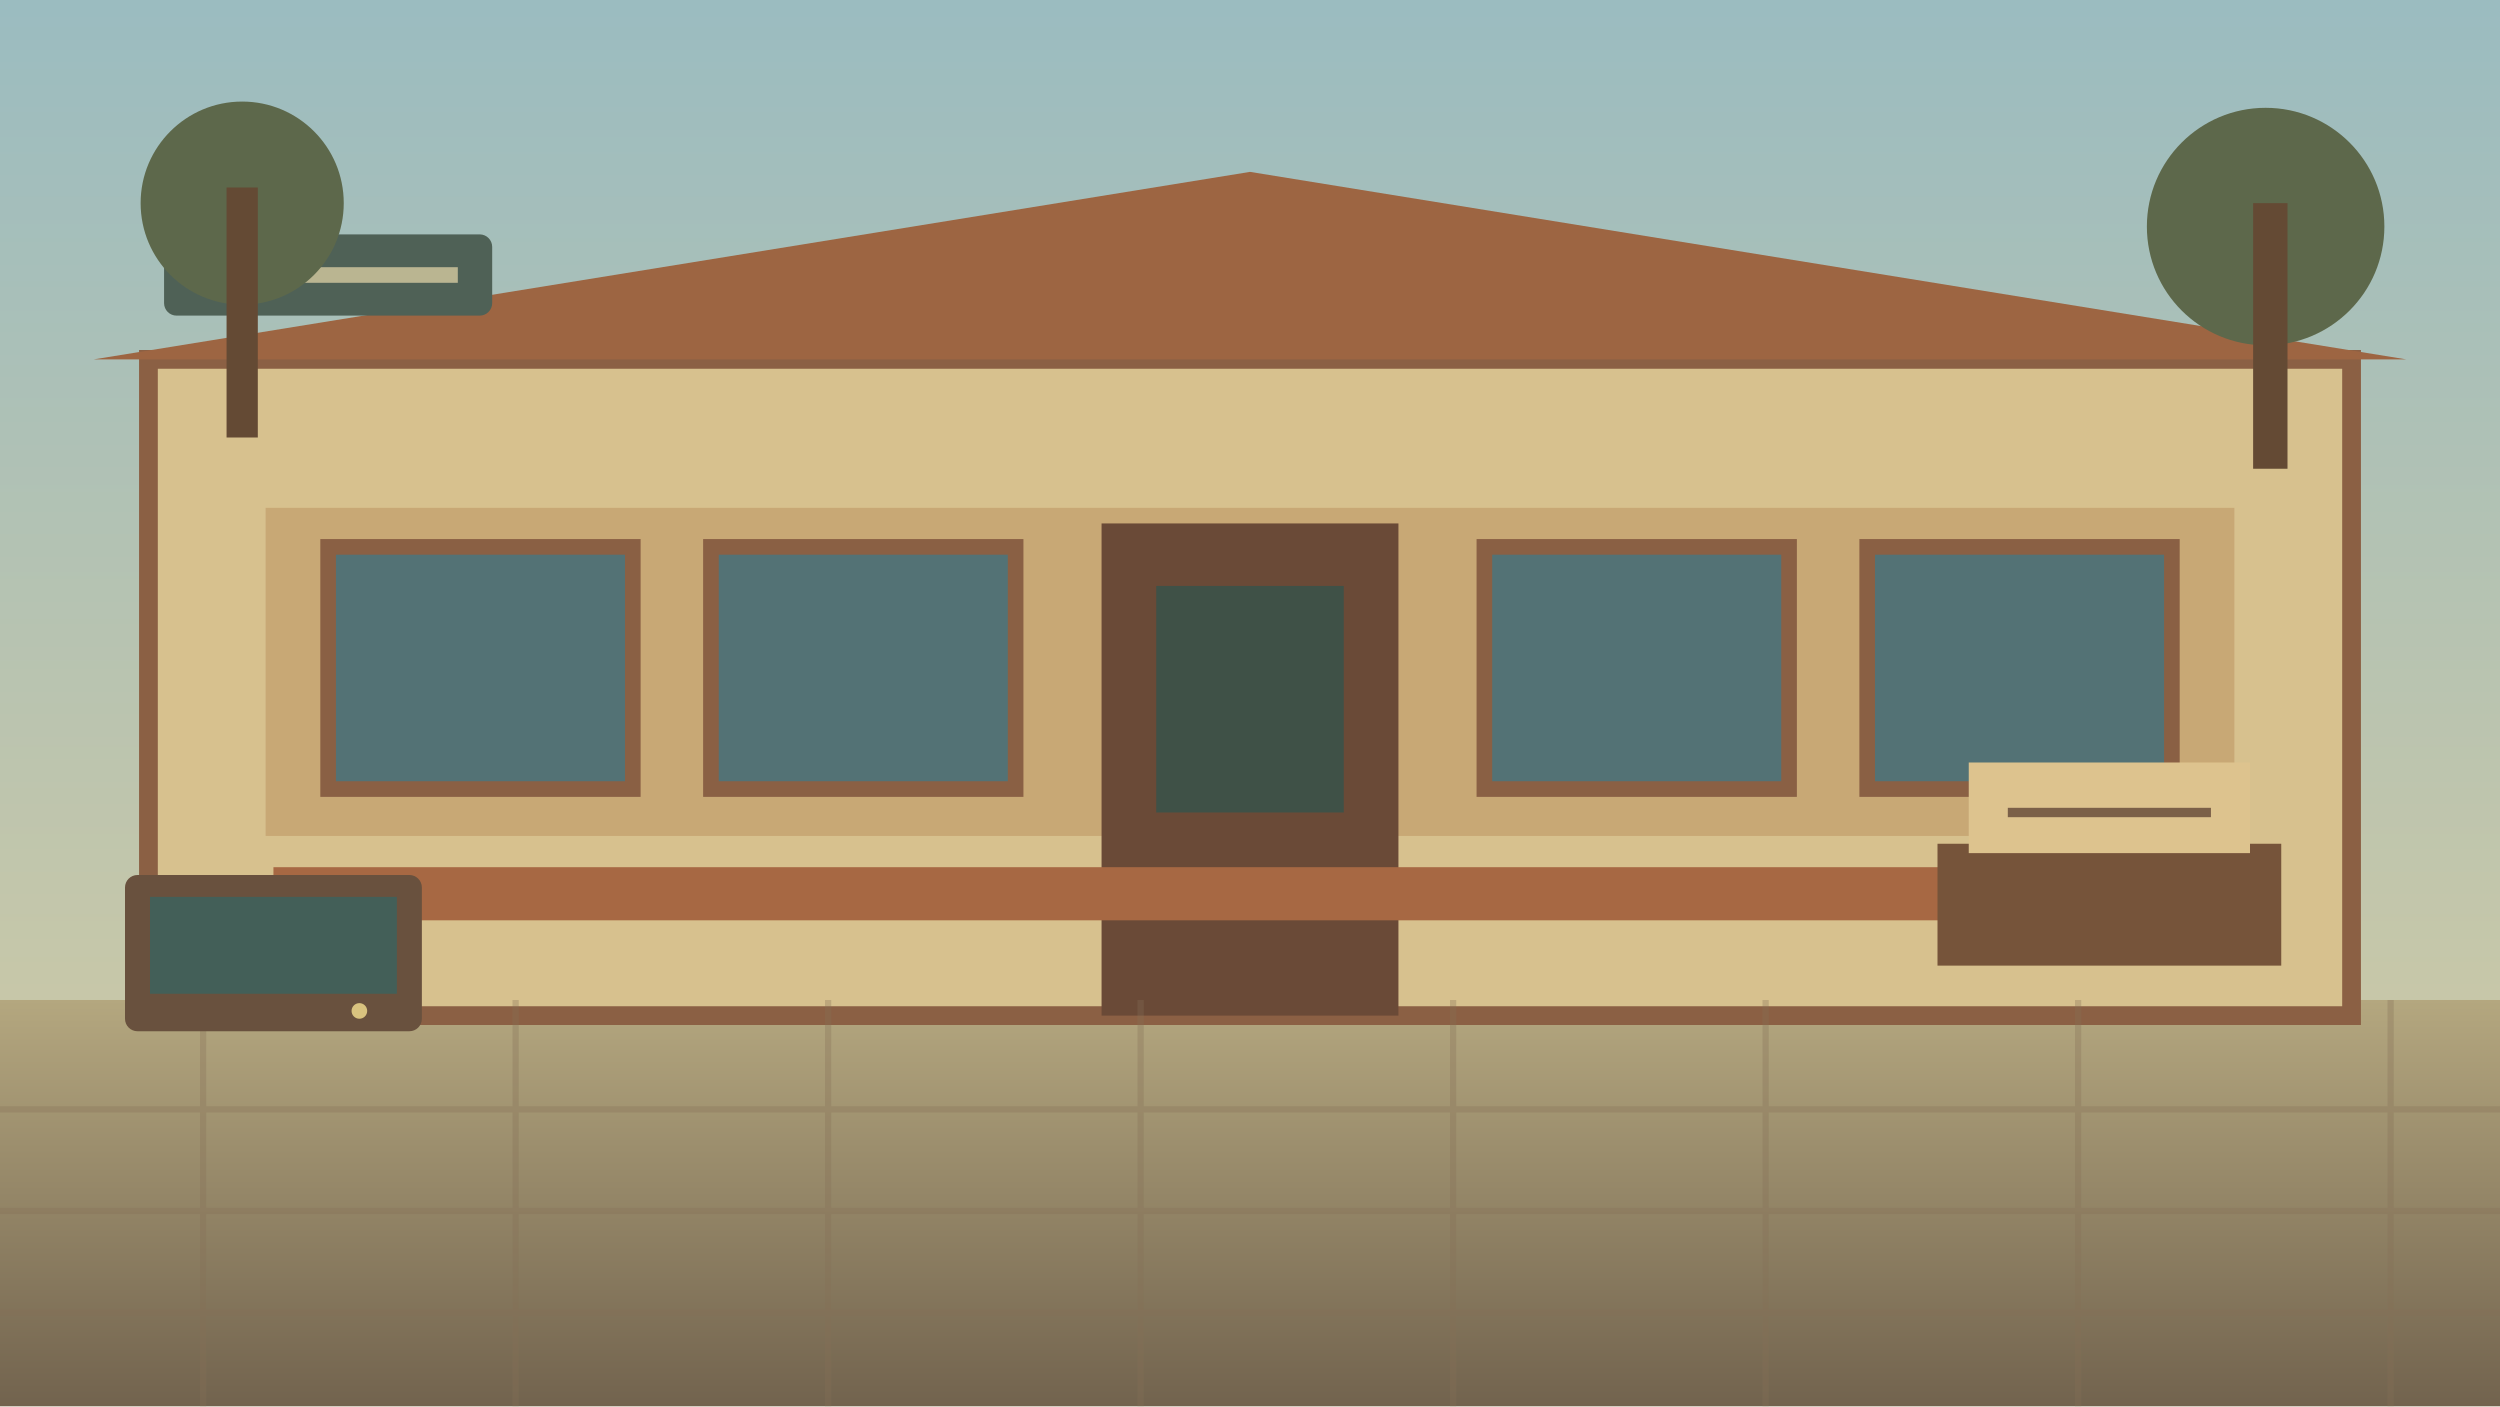
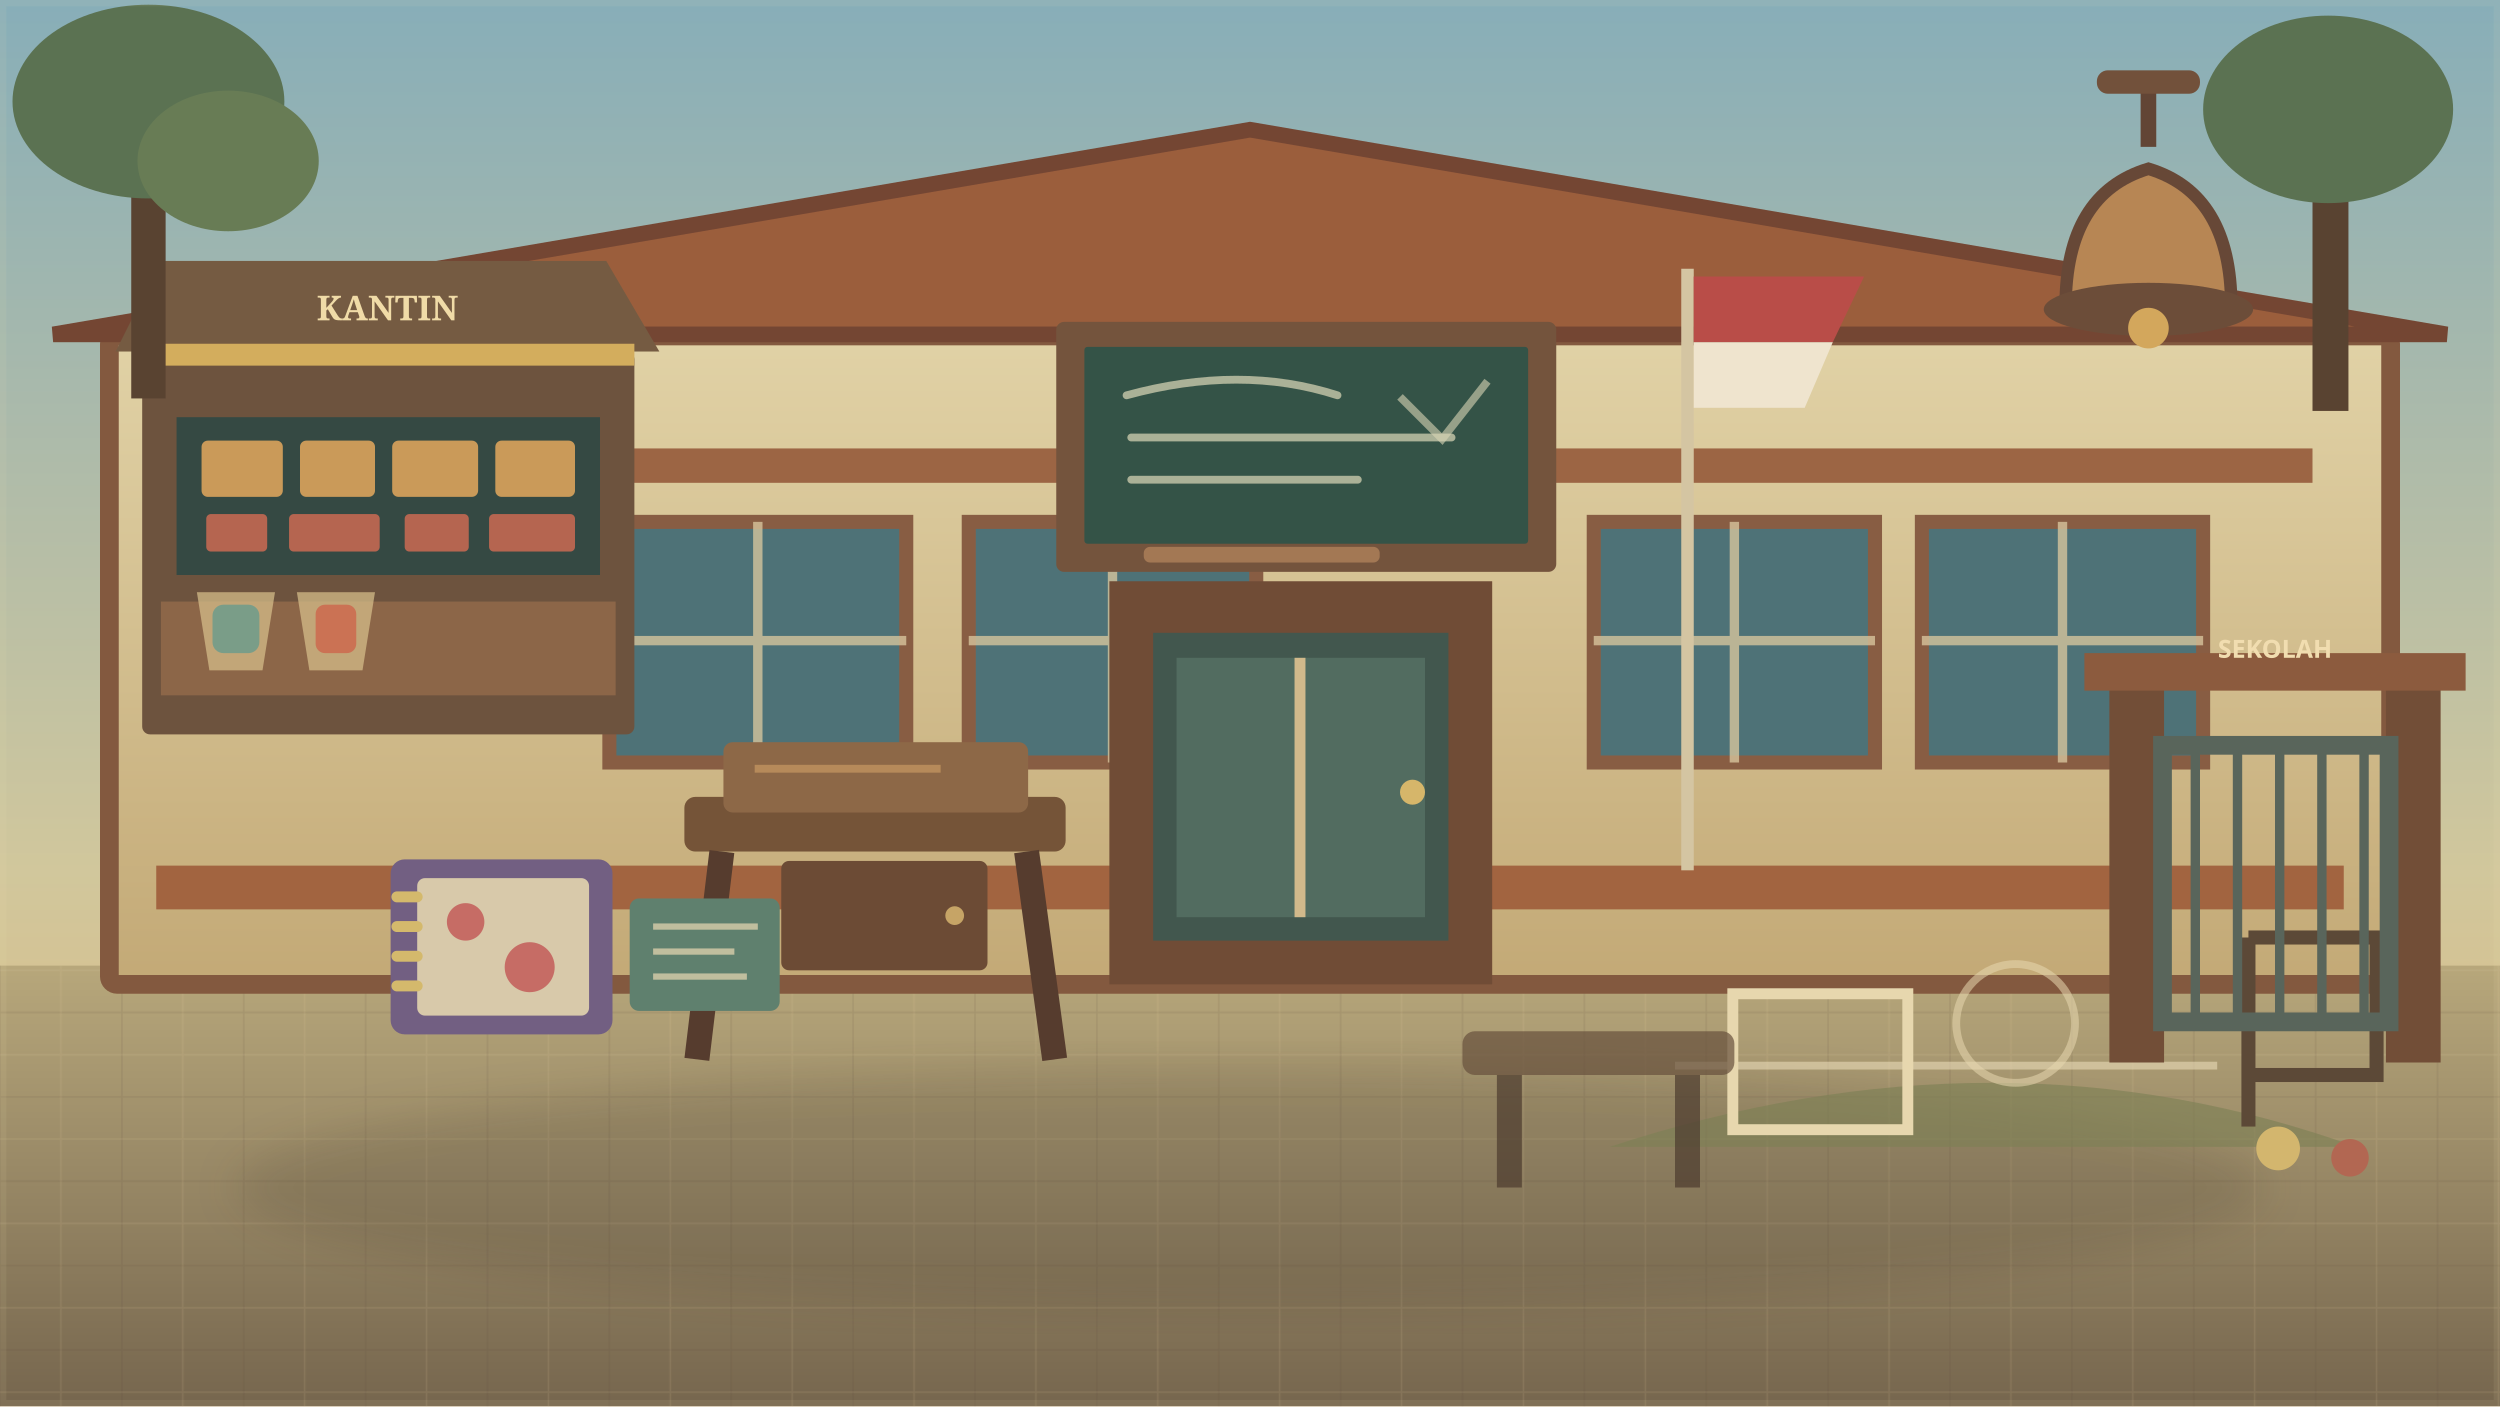
<svg xmlns="http://www.w3.org/2000/svg" viewBox="0 0 1600 900">
  <defs>
    <linearGradient id="sky" x1="0" y1="0" x2="0" y2="1">
-       <stop stop-color="#9bbcc0" />
-       <stop offset="1" stop-color="#d9cc9f" />
+       <stop stop-color="#88aeb8" />
+       <stop offset=".62" stop-color="#d1c79c" />
+       <stop offset="1" stop-color="#e0b376" />
    </linearGradient>
-     <linearGradient id="floor" x1="0" y1="0" x2="0" y2="1">
-       <stop stop-color="#b4a77f" />
-       <stop offset="1" stop-color="#72634e" />
+     <linearGradient id="wall" x1="0" y1="0" x2="0" y2="1">
+       <stop stop-color="#e1d2a6" />
+       <stop offset="1" stop-color="#c3a976" />
    </linearGradient>
+     <linearGradient id="court" x1="0" y1="0" x2="0" y2="1">
+       <stop stop-color="#b7a77b" />
+       <stop offset="1" stop-color="#76664e" />
+     </linearGradient>
+     <pattern id="tiles" width="78" height="54" patternUnits="userSpaceOnUse">
+       <path d="M0 0h78v54H0z" fill="none" stroke="#5a4939" stroke-opacity=".12" />
+       <path d="M39 0v54M0 27h78" stroke="#e4cca0" stroke-opacity=".12" />
+     </pattern>
+     <filter id="shadow">
+       <feGaussianBlur stdDeviation="13" />
+     </filter>
  </defs>
  <rect width="1600" height="900" fill="url(#sky)" />
-   <rect y="640" width="1600" height="260" fill="url(#floor)" />
-   <path d="M95 230h1410v420H95z" fill="#d7c18e" stroke="#8b6044" stroke-width="12" />
-   <path d="M60 230l740-120 740 120z" fill="#9d6542" />
-   <rect x="170" y="325" width="1260" height="210" fill="#c8a875" />
-   <g fill="#537275" stroke="#8a6044" stroke-width="10">
-     <rect x="210" y="350" width="195" height="155" />
-     <rect x="455" y="350" width="195" height="155" />
-     <rect x="950" y="350" width="195" height="155" />
-     <rect x="1195" y="350" width="195" height="155" />
+   <rect y="618" width="1600" height="282" fill="url(#court)" />
+   <rect y="618" width="1600" height="282" fill="url(#tiles)" />
+   <ellipse cx="800" cy="760" rx="650" ry="78" fill="#2c241c" opacity=".13" filter="url(#shadow)" />
+   <rect x="70" y="215" width="1460" height="415" rx="5" fill="url(#wall)" stroke="#83593f" stroke-width="12" />
+   <path d="M34 214 800 83l766 131Z" fill="#9b5e3c" stroke="#744633" stroke-width="10" />
+   <path d="M120 298h1360" stroke="#9c6544" stroke-width="22" />
+   <path d="M100 568h1400" stroke="#a26440" stroke-width="28" />
+   <g fill="#4e7277" stroke="#885d43" stroke-width="9">
+     <rect x="390" y="334" width="190" height="154" />
+     <rect x="620" y="334" width="184" height="154" />
+     <rect x="1020" y="334" width="180" height="154" />
+     <rect x="1230" y="334" width="180" height="154" />
  </g>
-   <rect x="705" y="335" width="190" height="315" fill="#6a4a37" />
-   <rect x="740" y="375" width="120" height="145" fill="#3f5147" />
-   <rect x="175" y="555" width="1250" height="34" fill="#a76843" />
-   <g stroke="#836f55" stroke-width="4" opacity=".32">
-     <path d="M0 710h1600M0 775h1600M0 840h1600" />
-     <path d="M130 640v260M330 640v260M530 640v260M730 640v260M930 640v260M1130 640v260M1330 640v260M1530 640v260" />
+   <g stroke="#d9c79e" stroke-width="6" opacity=".78">
+     <path d="M485 334v154M390 410h190M712 334v154M620 410h184M1110 334v154M1020 410h180M1320 334v154M1230 410h180" />
  </g>
-   <rect x="105" y="150" width="210" height="52" rx="8" fill="#4f6156" />
-   <path d="M128 176h165" stroke="#e7d8aa" stroke-width="10" opacity=".7" />
-   <g transform="translate(80 560)">
-     <rect x="0" y="0" width="190" height="100" rx="8" fill="#69513e" />
-     <rect x="16" y="14" width="158" height="62" fill="#435f58" />
-     <circle cx="150" cy="87" r="5" fill="#d9c37f" />
+   <g transform="translate(91 225)">
+     <rect width="315" height="245" rx="5" fill="#6d533e" />
+     <path d="M-17 0h348l-34-58H12Z" fill="#755b42" />
+     <path d="M0 2h315" stroke="#d3ad5d" stroke-width="14" />
+     <rect x="22" y="42" width="271" height="101" fill="#354943" />
+     <g fill="#ca9a59">
+       <rect x="38" y="57" width="52" height="36" rx="4" />
+       <rect x="101" y="57" width="48" height="36" rx="4" />
+       <rect x="160" y="57" width="55" height="36" rx="4" />
+       <rect x="226" y="57" width="51" height="36" rx="4" />
+     </g>
+     <g fill="#b56550">
+       <rect x="41" y="104" width="39" height="24" rx="3" />
+       <rect x="94" y="104" width="58" height="24" rx="3" />
+       <rect x="168" y="104" width="41" height="24" rx="3" />
+       <rect x="222" y="104" width="55" height="24" rx="3" />
+     </g>
+     <rect x="12" y="160" width="291" height="60" fill="#8c6648" />
+     <text x="157" y="-20" text-anchor="middle" fill="#f0dba7" font-size="22" font-family="Georgia" font-weight="700">KANTIN</text>
+     <g transform="translate(35 154)">
+       <path d="M0 0h50l-8 50H8Z" fill="#d7bf8b" opacity=".72" />
+       <rect x="10" y="8" width="30" height="31" rx="7" fill="#7a9d88" />
+     </g>
+     <g transform="translate(99 154)">
+       <path d="M0 0h50l-8 50H8Z" fill="#d7bf8b" opacity=".72" />
+       <rect x="12" y="8" width="26" height="31" rx="6" fill="#cb7254" />
+     </g>
  </g>
-   <g transform="translate(1240 540)">
-     <rect width="220" height="78" fill="#76543a" />
-     <rect x="20" y="-52" width="180" height="58" fill="#ddc38e" />
-     <path d="M45 -20h130" stroke="#7b6048" stroke-width="6" />
+   <g transform="translate(676 206)">
+     <rect width="320" height="160" rx="5" fill="#74543d" />
+     <rect x="18" y="16" width="284" height="126" rx="2" fill="#345347" />
+     <path d="M45 47q73-20 135 0M48 74h205M48 101h145" fill="none" stroke="#d8d5b5" stroke-width="5" stroke-linecap="round" opacity=".72" />
+     <path d="M220 48 247 75 276 38" fill="none" stroke="#d8d5b5" stroke-width="5" opacity=".6" />
+     <rect x="56" y="144" width="151" height="10" rx="4" fill="#a37854" />
  </g>
-   <g fill="#5d684b">
-     <circle cx="155" cy="130" r="65" />
-     <circle cx="1450" cy="145" r="76" />
+   <g transform="translate(710 372)">
+     <rect width="245" height="258" fill="#704c36" />
+     <rect x="28" y="33" width="189" height="197" fill="#42574e" />
+     <rect x="43" y="49" width="159" height="166" fill="#526c60" />
+     <path d="M122 49v166" stroke="#d1b98b" stroke-width="7" />
+     <circle cx="194" cy="135" r="8" fill="#d6b66a" />
  </g>
-   <rect x="145" y="120" width="20" height="160" fill="#644a34" />
-   <rect x="1442" y="130" width="22" height="170" fill="#644a34" />
+   <g transform="translate(438 475)">
+     <rect x="0" y="35" width="244" height="35" rx="7" fill="#755438" />
+     <path d="M24 70 8 203M219 70l18 133" stroke="#563c2e" stroke-width="16" />
+     <rect x="25" y="0" width="195" height="45" rx="6" fill="#8d6847" />
+     <path d="M45 17h119" stroke="#b68a5a" stroke-width="5" />
+     <rect x="62" y="76" width="132" height="70" rx="5" fill="#6c4b35" />
+     <circle cx="173" cy="111" r="6" fill="#c6a466" />
+   </g>
+   <g transform="translate(250 550)">
+     <rect x="0" y="0" width="142" height="112" rx="9" fill="#725f82" />
+     <rect x="17" y="12" width="110" height="88" rx="5" fill="#d8c9aa" />
+     <g fill="#c66c65">
+       <circle cx="48" cy="40" r="12" />
+       <circle cx="89" cy="69" r="16" />
+     </g>
+     <path d="M17 24h-13M17 43h-13M17 62h-13M17 81h-13" stroke="#d4b96c" stroke-width="7" stroke-linecap="round" />
+     <rect x="153" y="25" width="96" height="72" rx="6" fill="#5f806e" />
+     <path d="M168 43h67M168 59h52M168 75h60" stroke="#ead8b2" stroke-width="4" opacity=".7" />
+   </g>
+   <g transform="translate(1322 98)">
+     <path d="M0 98q0-72 53-88 53 16 53 88Z" fill="#b78654" stroke="#674837" stroke-width="8" />
+     <ellipse cx="53" cy="100" rx="67" ry="17" fill="#6c4d39" />
+     <circle cx="53" cy="112" r="13" fill="#d3a75c" />
+     <path d="M53-4v-39" stroke="#624535" stroke-width="10" />
+     <rect x="20" y="-53" width="66" height="15" rx="7" fill="#72513b" />
+   </g>
+   <g transform="translate(1030 554)">
+     <path d="M0 180q250-82 478 0" fill="#7d8054" opacity=".62" />
+     <path d="M42 128h347" stroke="#eee0bd" stroke-opacity=".55" stroke-width="5" />
+     <path d="M79 82h112v87H79Z" fill="none" stroke="#e7d7ae" stroke-width="7" />
+     <circle cx="260" cy="101" r="38" fill="none" stroke="#e7d7ae" stroke-width="5" opacity=".55" />
+     <path d="M409 46v121M409 46h82v88h-82" fill="none" stroke="#5c4937" stroke-width="9" />
+     <circle cx="428" cy="181" r="14" fill="#d3b66e" />
+     <circle cx="474" cy="187" r="12" fill="#b26752" />
+   </g>
+   <g transform="translate(1350 430)">
+     <rect x="0" y="0" width="35" height="250" fill="#724e37" />
+     <rect x="177" y="0" width="35" height="250" fill="#724e37" />
+     <path d="M34 47h145v177H34Z" fill="none" stroke="#59655b" stroke-width="12" />
+     <path d="M55 51v170M82 51v170M109 51v170M136 51v170M163 51v170" stroke="#59655b" stroke-width="6" />
+     <path d="M-16 0h244" stroke="#8c5b3e" stroke-width="24" />
+     <text x="106" y="-9" text-anchor="middle" fill="#f1ddb0" font-size="16" font-family="sans-serif" font-weight="700">SEKOLAH</text>
+   </g>
+   <g>
+     <rect x="84" y="79" width="22" height="176" fill="#594331" />
+     <ellipse cx="95" cy="65" rx="87" ry="62" fill="#5b7252" />
+     <ellipse cx="146" cy="103" rx="58" ry="45" fill="#687c55" />
+   </g>
+   <g>
+     <rect x="1480" y="83" width="23" height="180" fill="#594331" />
+     <ellipse cx="1490" cy="70" rx="80" ry="60" fill="#5b7252" />
+   </g>
+   <path d="M1080 172v385" stroke="#d4c5a2" stroke-width="8" />
+   <path d="M1084 177h109l-20 42h-89Z" fill="#b94d48" />
+   <path d="M1084 219h89l-18 42h-71Z" fill="#efe4ce" />
+   <g opacity=".7">
+     <rect x="936" y="660" width="174" height="28" rx="8" fill="#67503c" />
+     <rect x="958" y="688" width="16" height="72" fill="#4c3a2e" />
+     <rect x="1072" y="688" width="16" height="72" fill="#4c3a2e" />
+   </g>
+   <rect width="1600" height="900" fill="none" stroke="#f6e4ba" stroke-opacity=".08" stroke-width="8" />
</svg>
